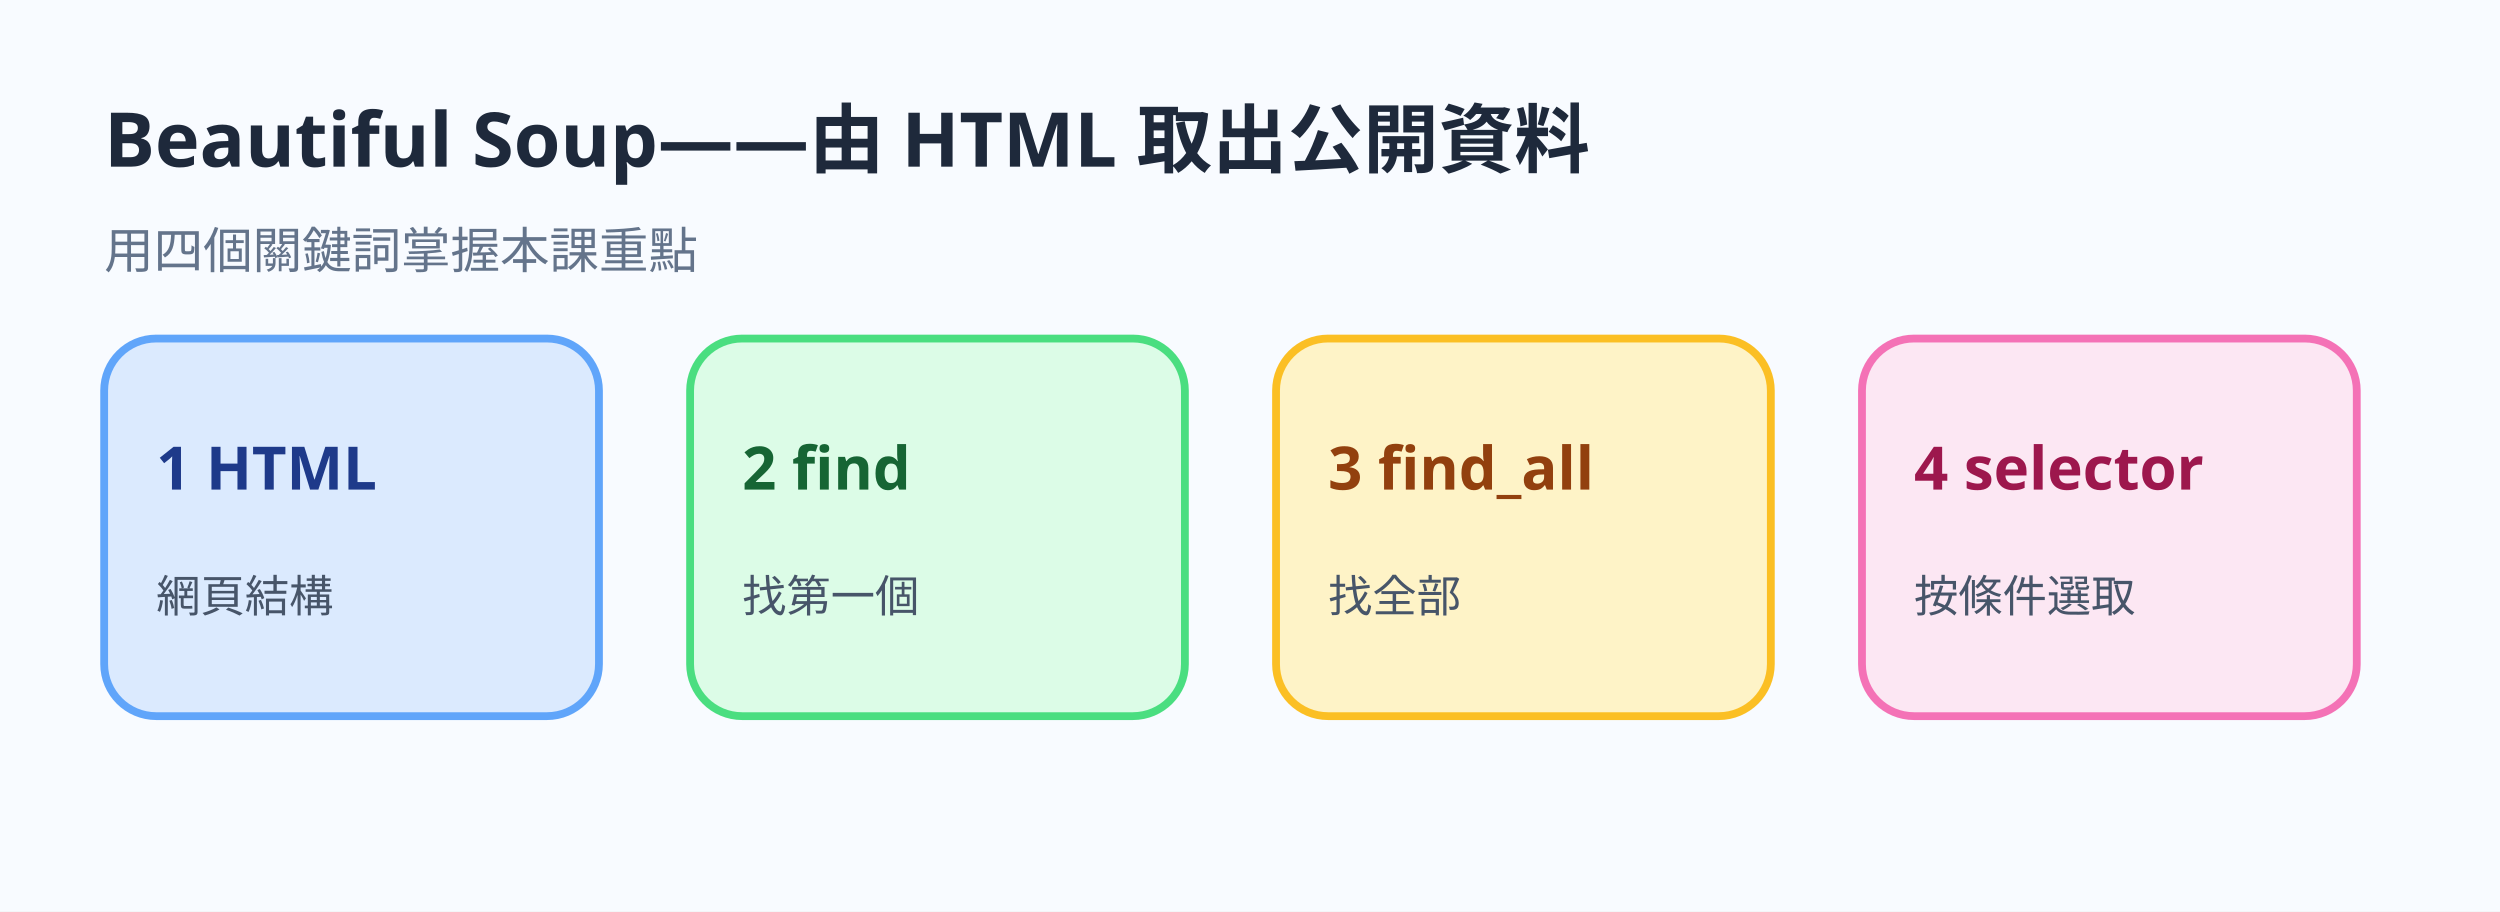
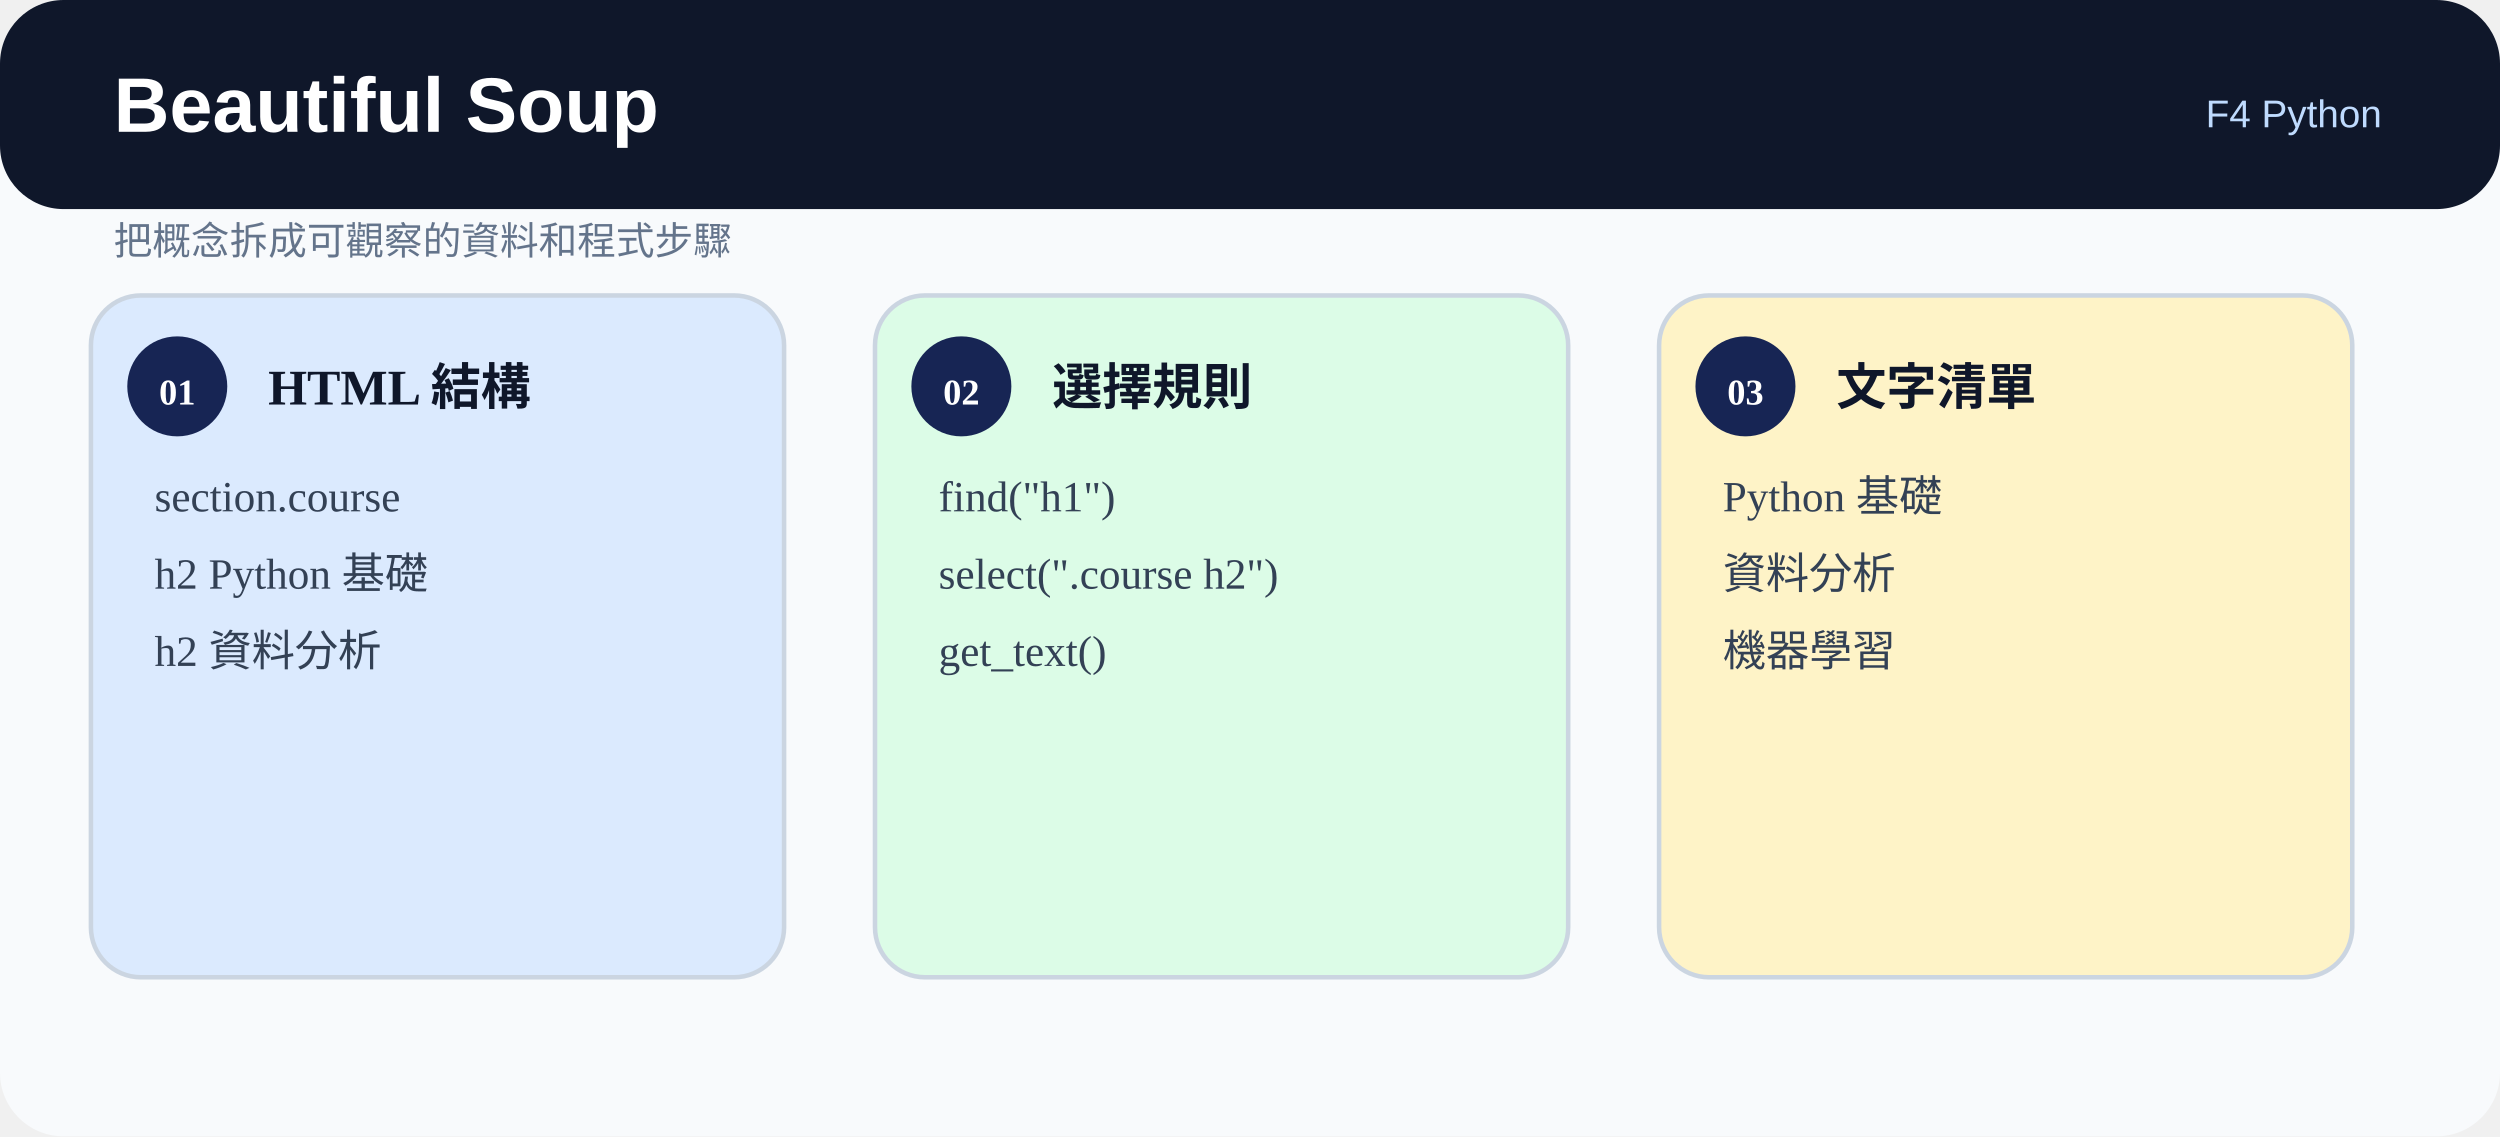
- <svg xmlns="http://www.w3.org/2000/svg" viewBox="0 0 960 350" role="img" aria-labelledby="title desc">
-   <rect width="960" height="350" fill="#f8fbff" />
-   <text x="40" y="64" font-family="system-ui,sans-serif" font-size="29" font-weight="700" fill="#1e293b">Beautiful Soup——由 HTML 取出公開資料</text>
-   <text x="40" y="103" font-family="system-ui,sans-serif" font-size="19" fill="#64748b">用四個關鍵詞掌握本課重點</text>
-   <rect x="40" y="130" width="190" height="145" rx="20" fill="#dbeafe" stroke="#60a5fa" stroke-width="3" />
-   <text x="60" y="188" font-family="system-ui,sans-serif" font-size="23" font-weight="700" fill="#1e3a8a">1 HTML</text>
-   <text x="60" y="235" font-family="system-ui,sans-serif" font-size="17" fill="#475569">網頁結構</text>
-   <rect x="265" y="130" width="190" height="145" rx="20" fill="#dcfce7" stroke="#4ade80" stroke-width="3" />
-   <text x="285" y="188" font-family="system-ui,sans-serif" font-size="23" font-weight="700" fill="#166534">2 find</text>
-   <text x="285" y="235" font-family="system-ui,sans-serif" font-size="17" fill="#475569">找第一個</text>
-   <rect x="490" y="130" width="190" height="145" rx="20" fill="#fef3c7" stroke="#fbbf24" stroke-width="3" />
-   <text x="510" y="188" font-family="system-ui,sans-serif" font-size="23" font-weight="700" fill="#92400e">3 find_all</text>
-   <text x="510" y="235" font-family="system-ui,sans-serif" font-size="17" fill="#475569">找全部</text>
-   <rect x="715" y="130" width="190" height="145" rx="20" fill="#fce7f3" stroke="#f472b6" stroke-width="3" />
-   <text x="735" y="188" font-family="system-ui,sans-serif" font-size="23" font-weight="700" fill="#9d174d">4 selector</text>
-   <text x="735" y="235" font-family="system-ui,sans-serif" font-size="17" fill="#475569">按條件選取</text>
+ <svg xmlns="http://www.w3.org/2000/svg" width="1100" height="500" viewBox="0 0 1100 500">
+   <rect width="1100" height="500" rx="28" fill="#f8fafc" />
+   <rect x="0" y="0" width="1100" height="92" rx="28" fill="#0f172a" />
+   <text x="50" y="58" font-family="Arial, 'Noto Sans CJK TC', sans-serif" font-size="34" font-weight="700" fill="#ffffff">Beautiful Soup</text>
+   <text x="1048" y="56" text-anchor="end" font-family="Arial, sans-serif" font-size="17" fill="#bfdbfe">F4 Python</text>
+   <text x="50" y="112" font-family="Arial, 'Noto Sans CJK TC', sans-serif" font-size="17" fill="#64748b">把概念拆成可觀察的資料和程式步驟</text>
+   <rect x="40" y="130" width="305" height="300" rx="22" fill="#dbeafe" stroke="#cbd5e1" stroke-width="2" />
+   <circle cx="78" cy="170" r="22" fill="#172554" />
+   <text x="78" y="178" text-anchor="middle" font-size="16" font-weight="700" fill="#ffffff">01</text>
+   <text x="118" y="178" font-size="22" font-weight="700" fill="#0f172a">HTML 結構</text>
+   <text x="68" y="225" font-size="19" fill="#334155">section.course</text>
+   <text x="68" y="259" font-size="19" fill="#334155">  h2 Python 基礎</text>
+   <text x="68" y="293" font-size="19" fill="#334155">  h2 資料分析</text>
+   <rect x="385" y="130" width="305" height="300" rx="22" fill="#dcfce7" stroke="#cbd5e1" stroke-width="2" />
+   <circle cx="423" cy="170" r="22" fill="#172554" />
+   <text x="423" y="178" text-anchor="middle" font-size="16" font-weight="700" fill="#ffffff">02</text>
+   <text x="463" y="178" font-size="22" font-weight="700" fill="#0f172a">選擇規則</text>
+   <text x="413" y="225" font-size="19" fill="#334155">find("h1")</text>
+   <text x="413" y="259" font-size="19" fill="#334155">select(".course h2")</text>
+   <text x="413" y="293" font-size="19" fill="#334155">get_text()</text>
+   <rect x="730" y="130" width="305" height="300" rx="22" fill="#fef3c7" stroke="#cbd5e1" stroke-width="2" />
+   <circle cx="768" cy="170" r="22" fill="#172554" />
+   <text x="768" y="178" text-anchor="middle" font-size="16" font-weight="700" fill="#ffffff">03</text>
+   <text x="808" y="178" font-size="22" font-weight="700" fill="#0f172a">文字清單</text>
+   <text x="758" y="225" font-size="19" fill="#334155">Python 基礎</text>
+   <text x="758" y="259" font-size="19" fill="#334155">資料分析</text>
+   <text x="758" y="293" font-size="19" fill="#334155">機器學習</text>
</svg>
